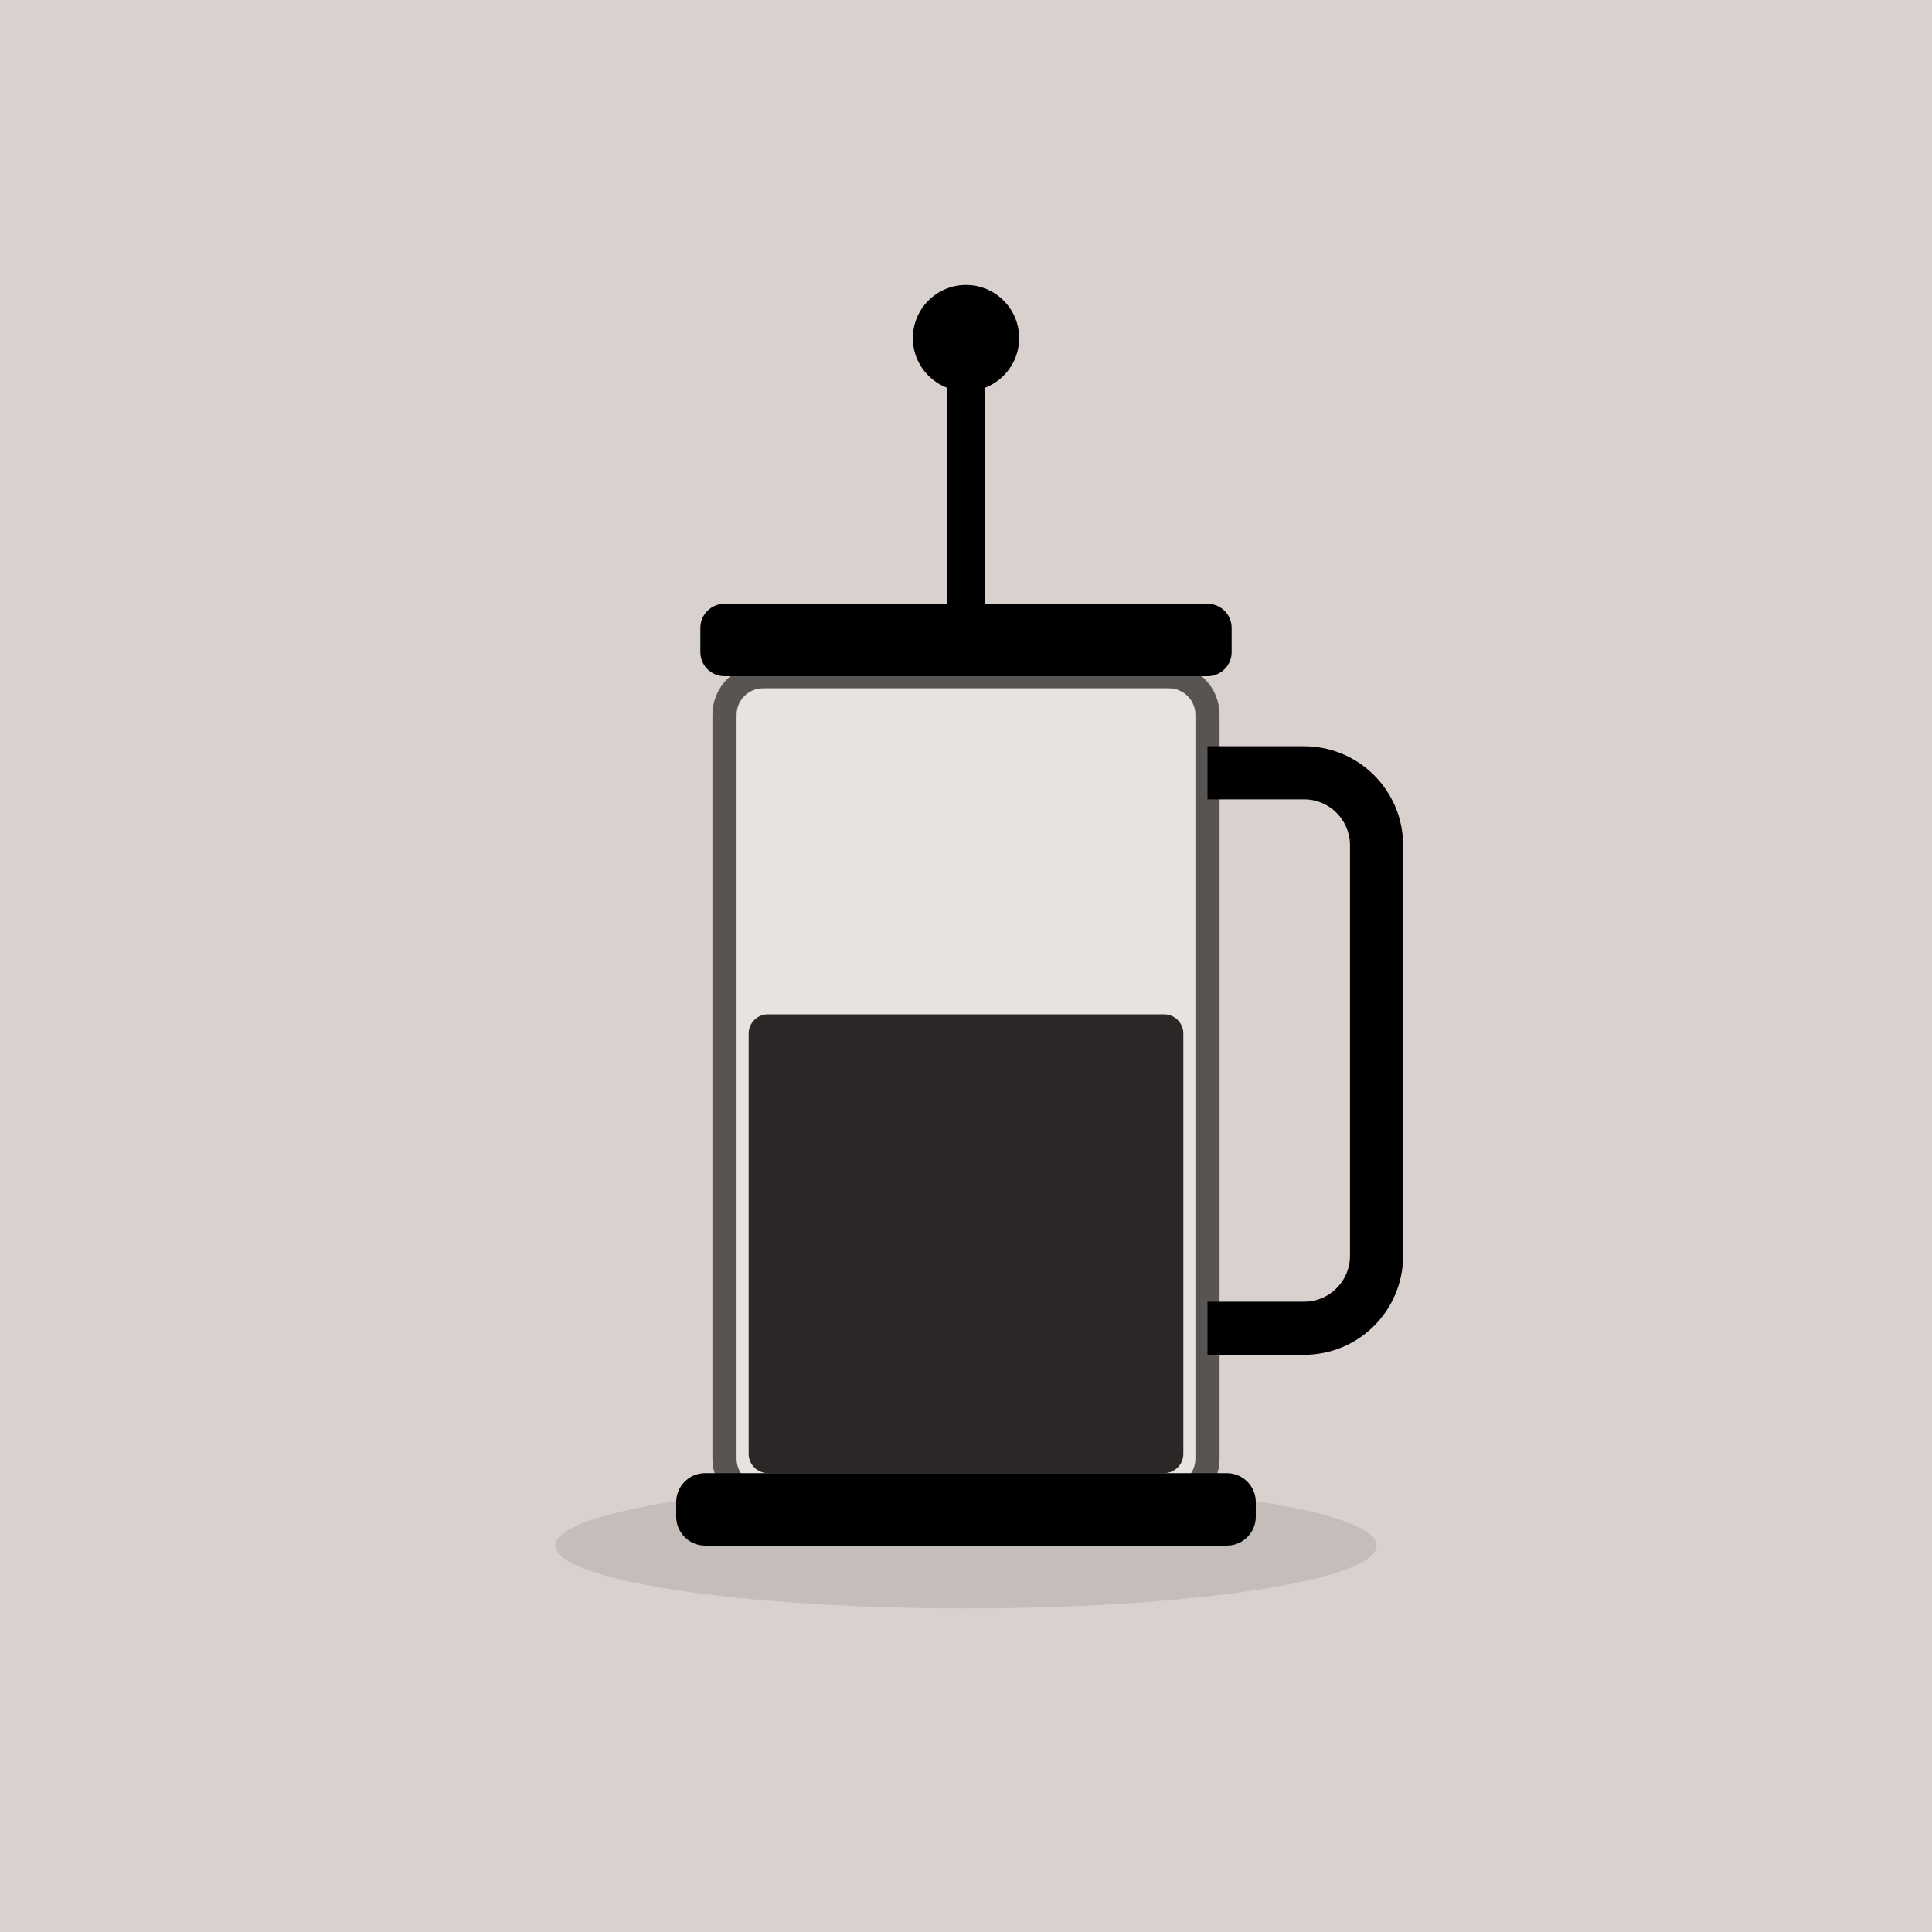
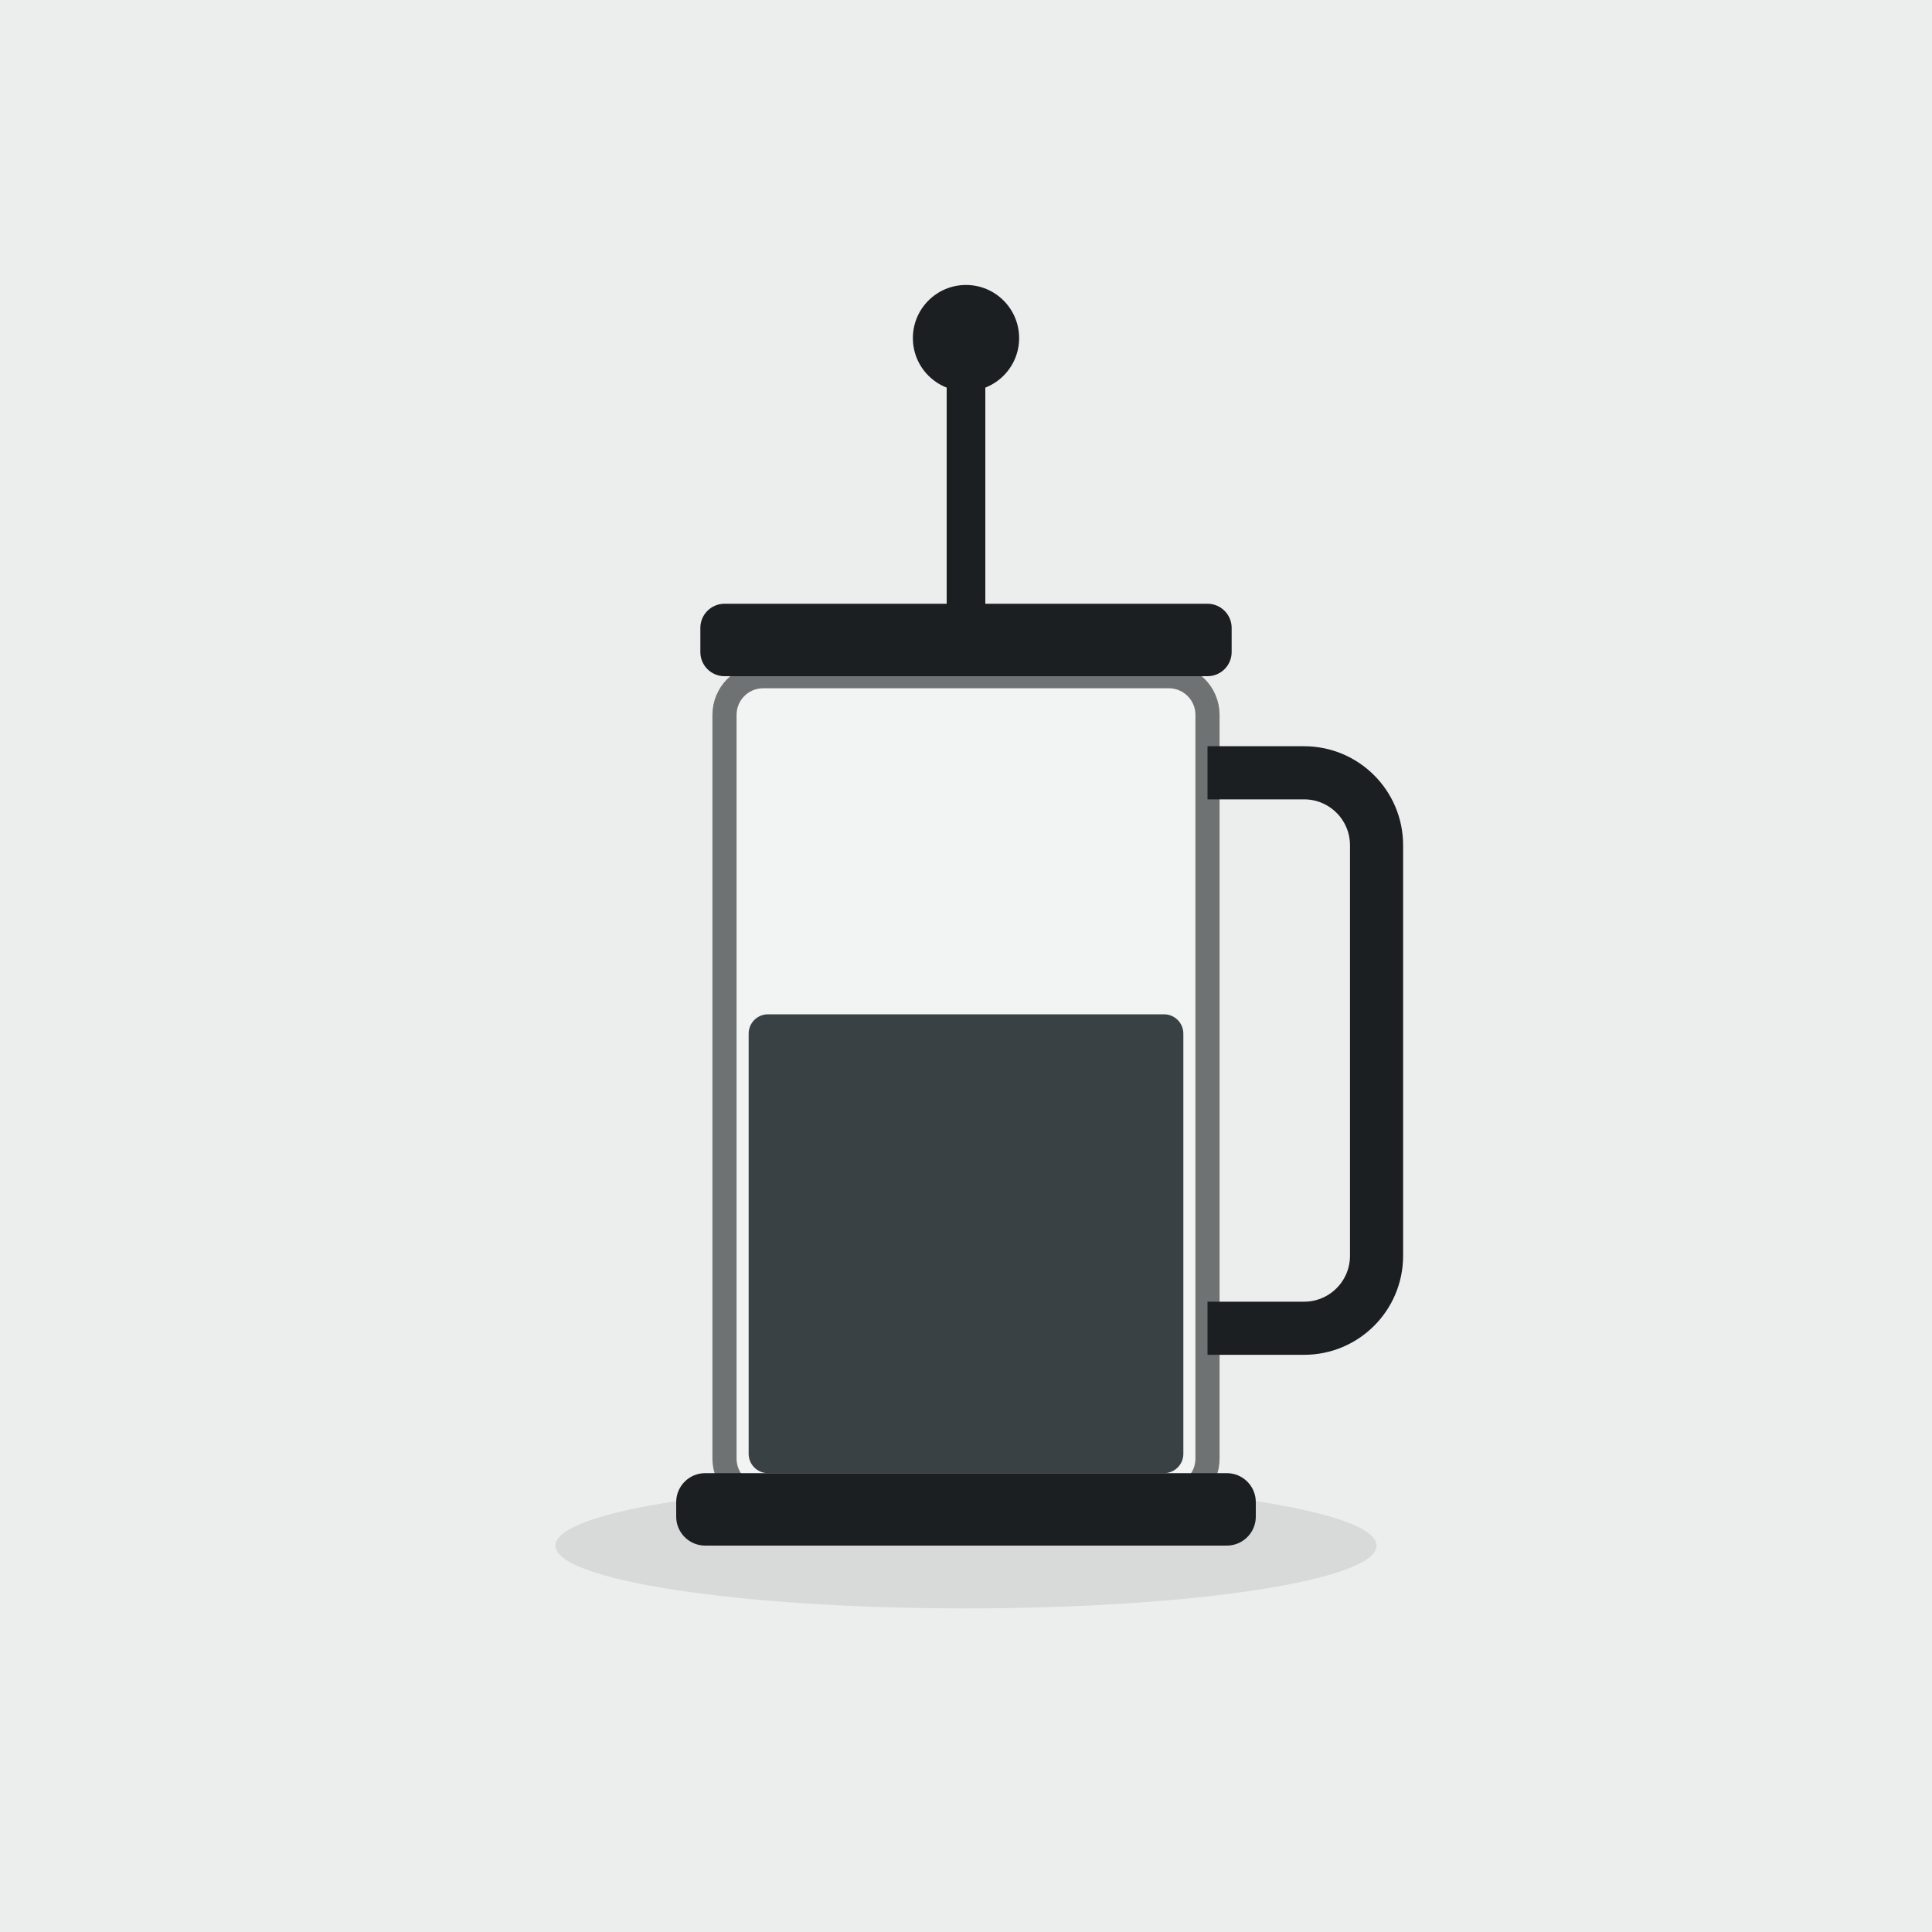
<svg xmlns="http://www.w3.org/2000/svg" viewBox="0 0 800 800" width="800" height="800">
-   <rect width="800" height="800" fill="#D9D1CE" />
-   <ellipse cx="400" cy="640" rx="170" ry="26" fill="#000000" opacity="0.10" />
-   <rect x="392" y="140" width="16" height="120" fill="#000000" />
-   <circle cx="400" cy="140" r="22" fill="#000000" />
-   <rect x="290" y="250" width="220" height="30" rx="10" fill="#000000" />
-   <rect x="300" y="280" width="200" height="340" rx="16" fill="#F1EFEE" opacity="0.6" stroke="#000000" stroke-width="10" />
-   <rect x="310" y="420" width="180" height="190" rx="8" fill="#2B2727" />
-   <path d="M500 320h40a30 30 0 0 1 30 30v170a30 30 0 0 1-30 30h-40" fill="none" stroke="#000000" stroke-width="22" />
-   <rect x="280" y="610" width="240" height="30" rx="12" fill="#000000" />
+   <rect width="800" height="800" fill="#ECEEEE" />
+   <ellipse cx="400" cy="640" rx="170" ry="26" fill="#1B1F22" opacity="0.10" />
+   <rect x="392" y="140" width="16" height="120" fill="#1B1F22" />
+   <circle cx="400" cy="140" r="22" fill="#1B1F22" />
+   <rect x="290" y="250" width="220" height="30" rx="10" fill="#1B1F22" />
+   <rect x="300" y="280" width="200" height="340" rx="16" fill="#F7F8F8" opacity="0.6" stroke="#1B1F22" stroke-width="10" />
+   <rect x="310" y="420" width="180" height="190" rx="8" fill="#3A4145" />
+   <path d="M500 320h40a30 30 0 0 1 30 30v170a30 30 0 0 1-30 30h-40" fill="none" stroke="#1B1F22" stroke-width="22" />
+   <rect x="280" y="610" width="240" height="30" rx="12" fill="#1B1F22" />
</svg>
